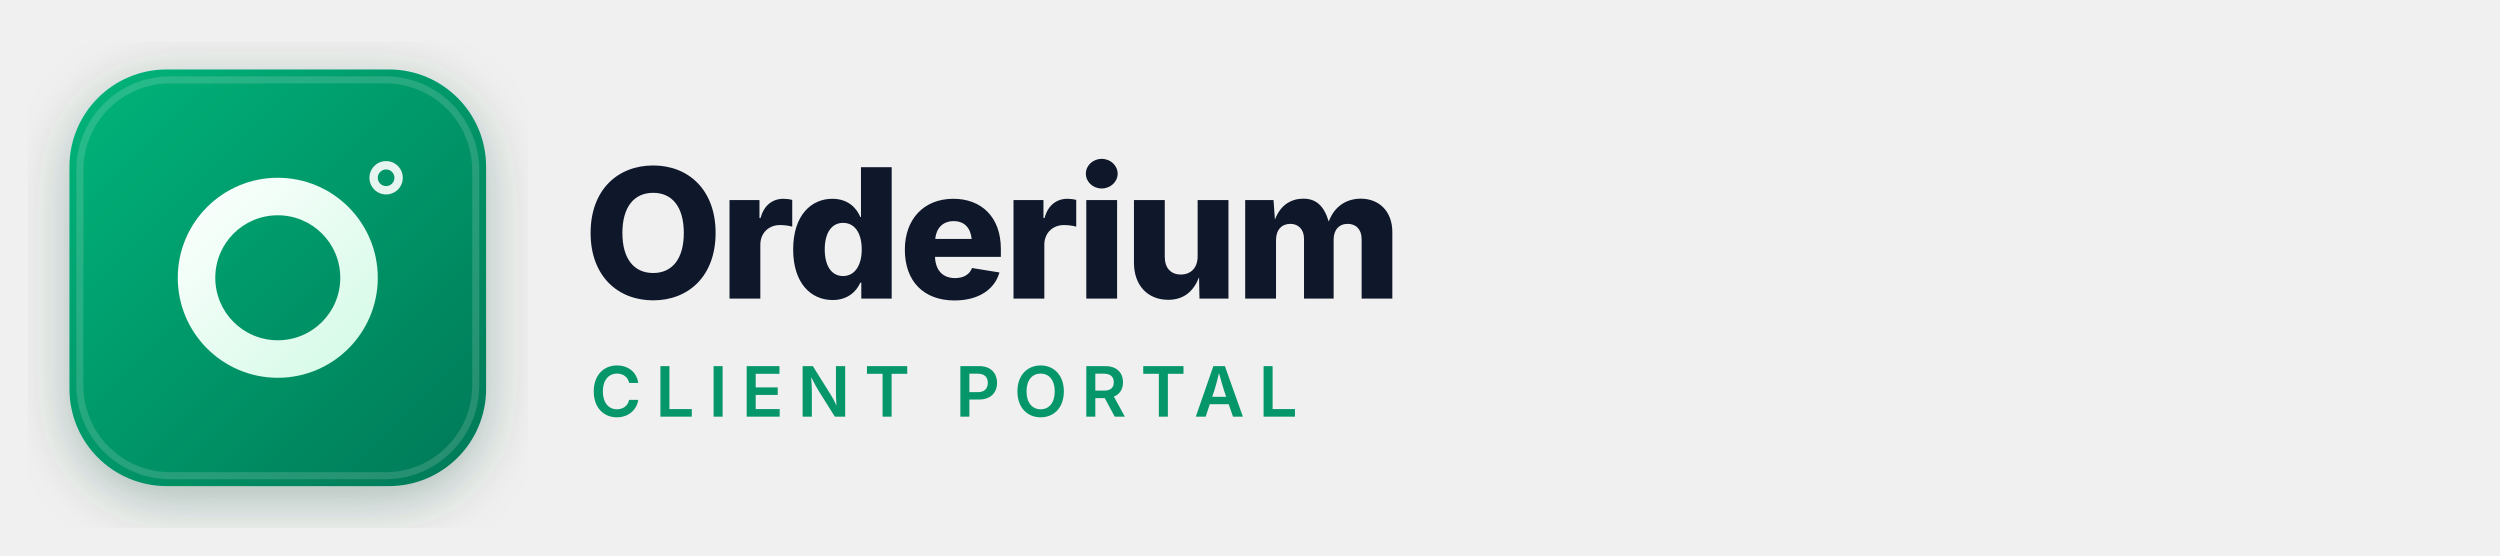
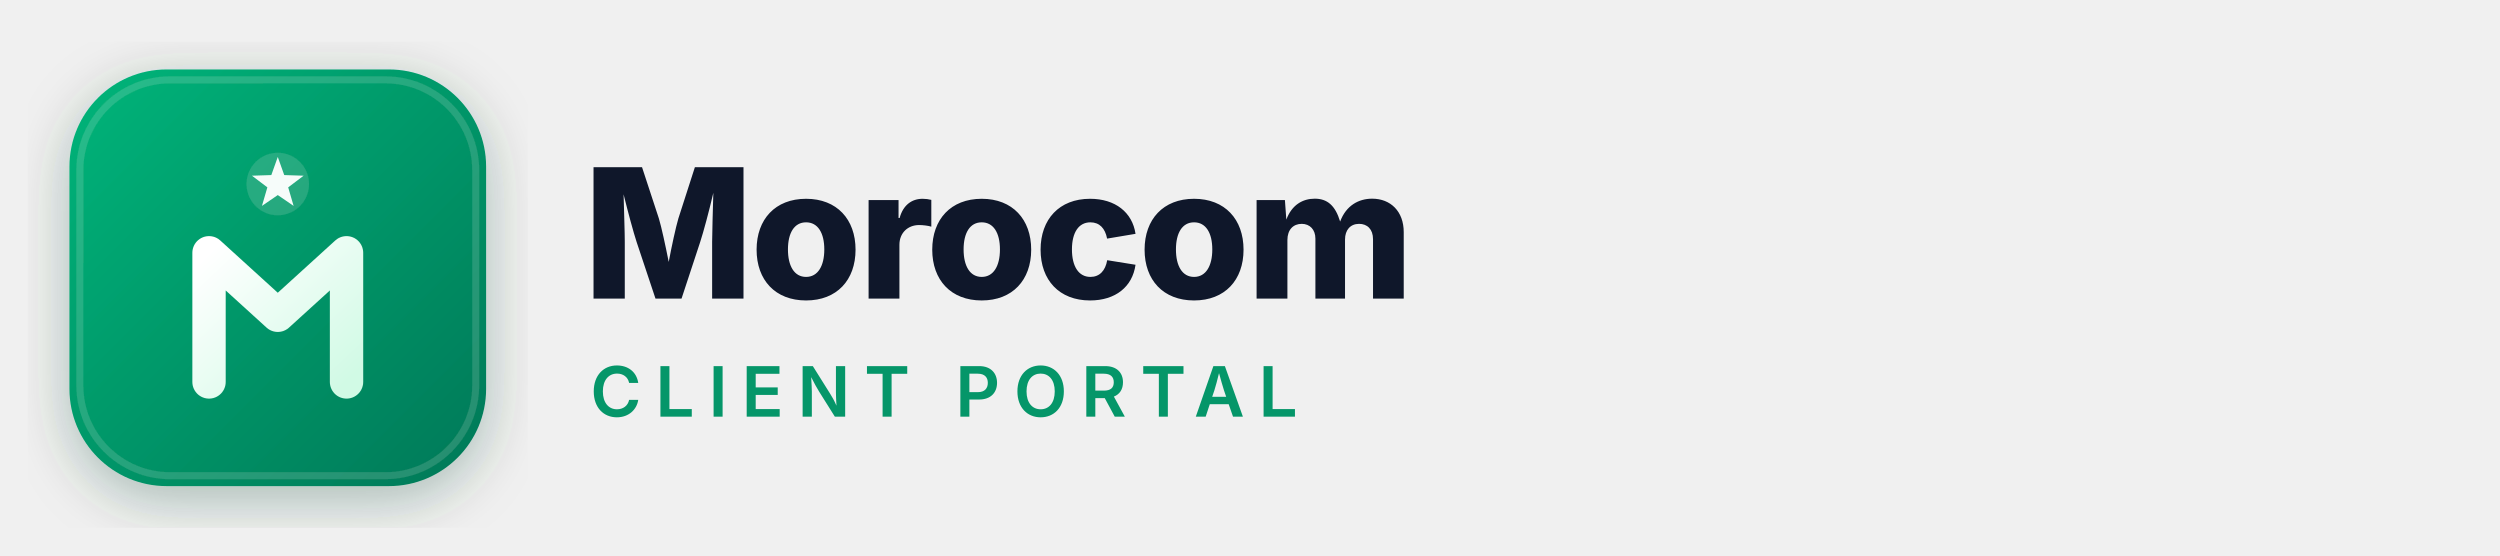
<svg xmlns="http://www.w3.org/2000/svg" viewBox="0 0 360 80">
  <defs>
    <linearGradient id="cltIconGrad" x1="0%" y1="0%" x2="100%" y2="100%">
      <stop offset="0%" style="stop-color:#06b57a;stop-opacity:1" />
      <stop offset="100%" style="stop-color:#047857;stop-opacity:1" />
    </linearGradient>
    <linearGradient id="cltRingGrad" x1="0%" y1="0%" x2="100%" y2="100%">
      <stop offset="0%" style="stop-color:#ffffff;stop-opacity:1" />
      <stop offset="100%" style="stop-color:#d1fae5;stop-opacity:1" />
    </linearGradient>
    <filter id="cltShadow">
      <feDropShadow dx="0" dy="2" stdDeviation="4" flood-color="#023d2e" flood-opacity="0.30" />
    </filter>
  </defs>
  <g transform="translate(10, 10)" filter="url(#cltShadow)">
    <rect x="0" y="0" width="60" height="60" rx="14" ry="14" fill="url(#cltIconGrad)" />
    <rect x="1.5" y="1.5" width="57" height="57" rx="13" ry="13" fill="none" stroke="rgba(255,255,255,0.14)" stroke-width="1" />
-     <path d="M30 15.6c-7.95 0-14.4 6.45-14.4 14.4s6.45 14.4 14.4 14.4 14.4-6.45 14.4-14.4-6.45-14.4-14.4-14.4zm0 23.4c-4.98 0-9-4.02-9-9s4.02-9 9-9 9 4.02 9 9-4.02 9-9 9z" fill="url(#cltRingGrad)" />
-     <circle cx="45.6" cy="15.6" r="2.4" fill="#ffffff" opacity="0.9" />
-     <circle cx="45.6" cy="15.6" r="1.2" fill="#059669" />
+     <path d="M 20.1,45 L 20.1,26.4 L 30,35.4 L 39.9,26.4 L 39.9,45" fill="none" stroke="url(#cltRingGrad)" stroke-width="4.8" stroke-linecap="round" stroke-linejoin="round" />
+     <circle cx="30" cy="16.5" r="4.5" fill="rgba(255,255,255,0.13)" />
+     <polygon points="30,12.6 30.93,15.21 33.72,15.3 31.5,16.98 32.28,19.65 30,18.09 27.72,19.65 28.5,16.98 26.28,15.3 29.07,15.21" fill="#ffffff" opacity="0.96" />
  </g>
-   <text x="84" y="43" font-family="'Plus Jakarta Sans','Inter','Segoe UI',system-ui,sans-serif" font-size="26" font-weight="800" fill="#0f172a" letter-spacing="-0.5">Orderium</text>
+   <text x="84" y="43" font-family="'Plus Jakarta Sans','Inter','Segoe UI',system-ui,sans-serif" font-size="26" font-weight="800" fill="#0f172a" letter-spacing="-0.5">Morocom</text>
  <text x="85" y="60" font-family="'Plus Jakarta Sans','Inter','Segoe UI',system-ui,sans-serif" font-size="10" font-weight="600" fill="#059669" letter-spacing="2">CLIENT PORTAL</text>
</svg>
